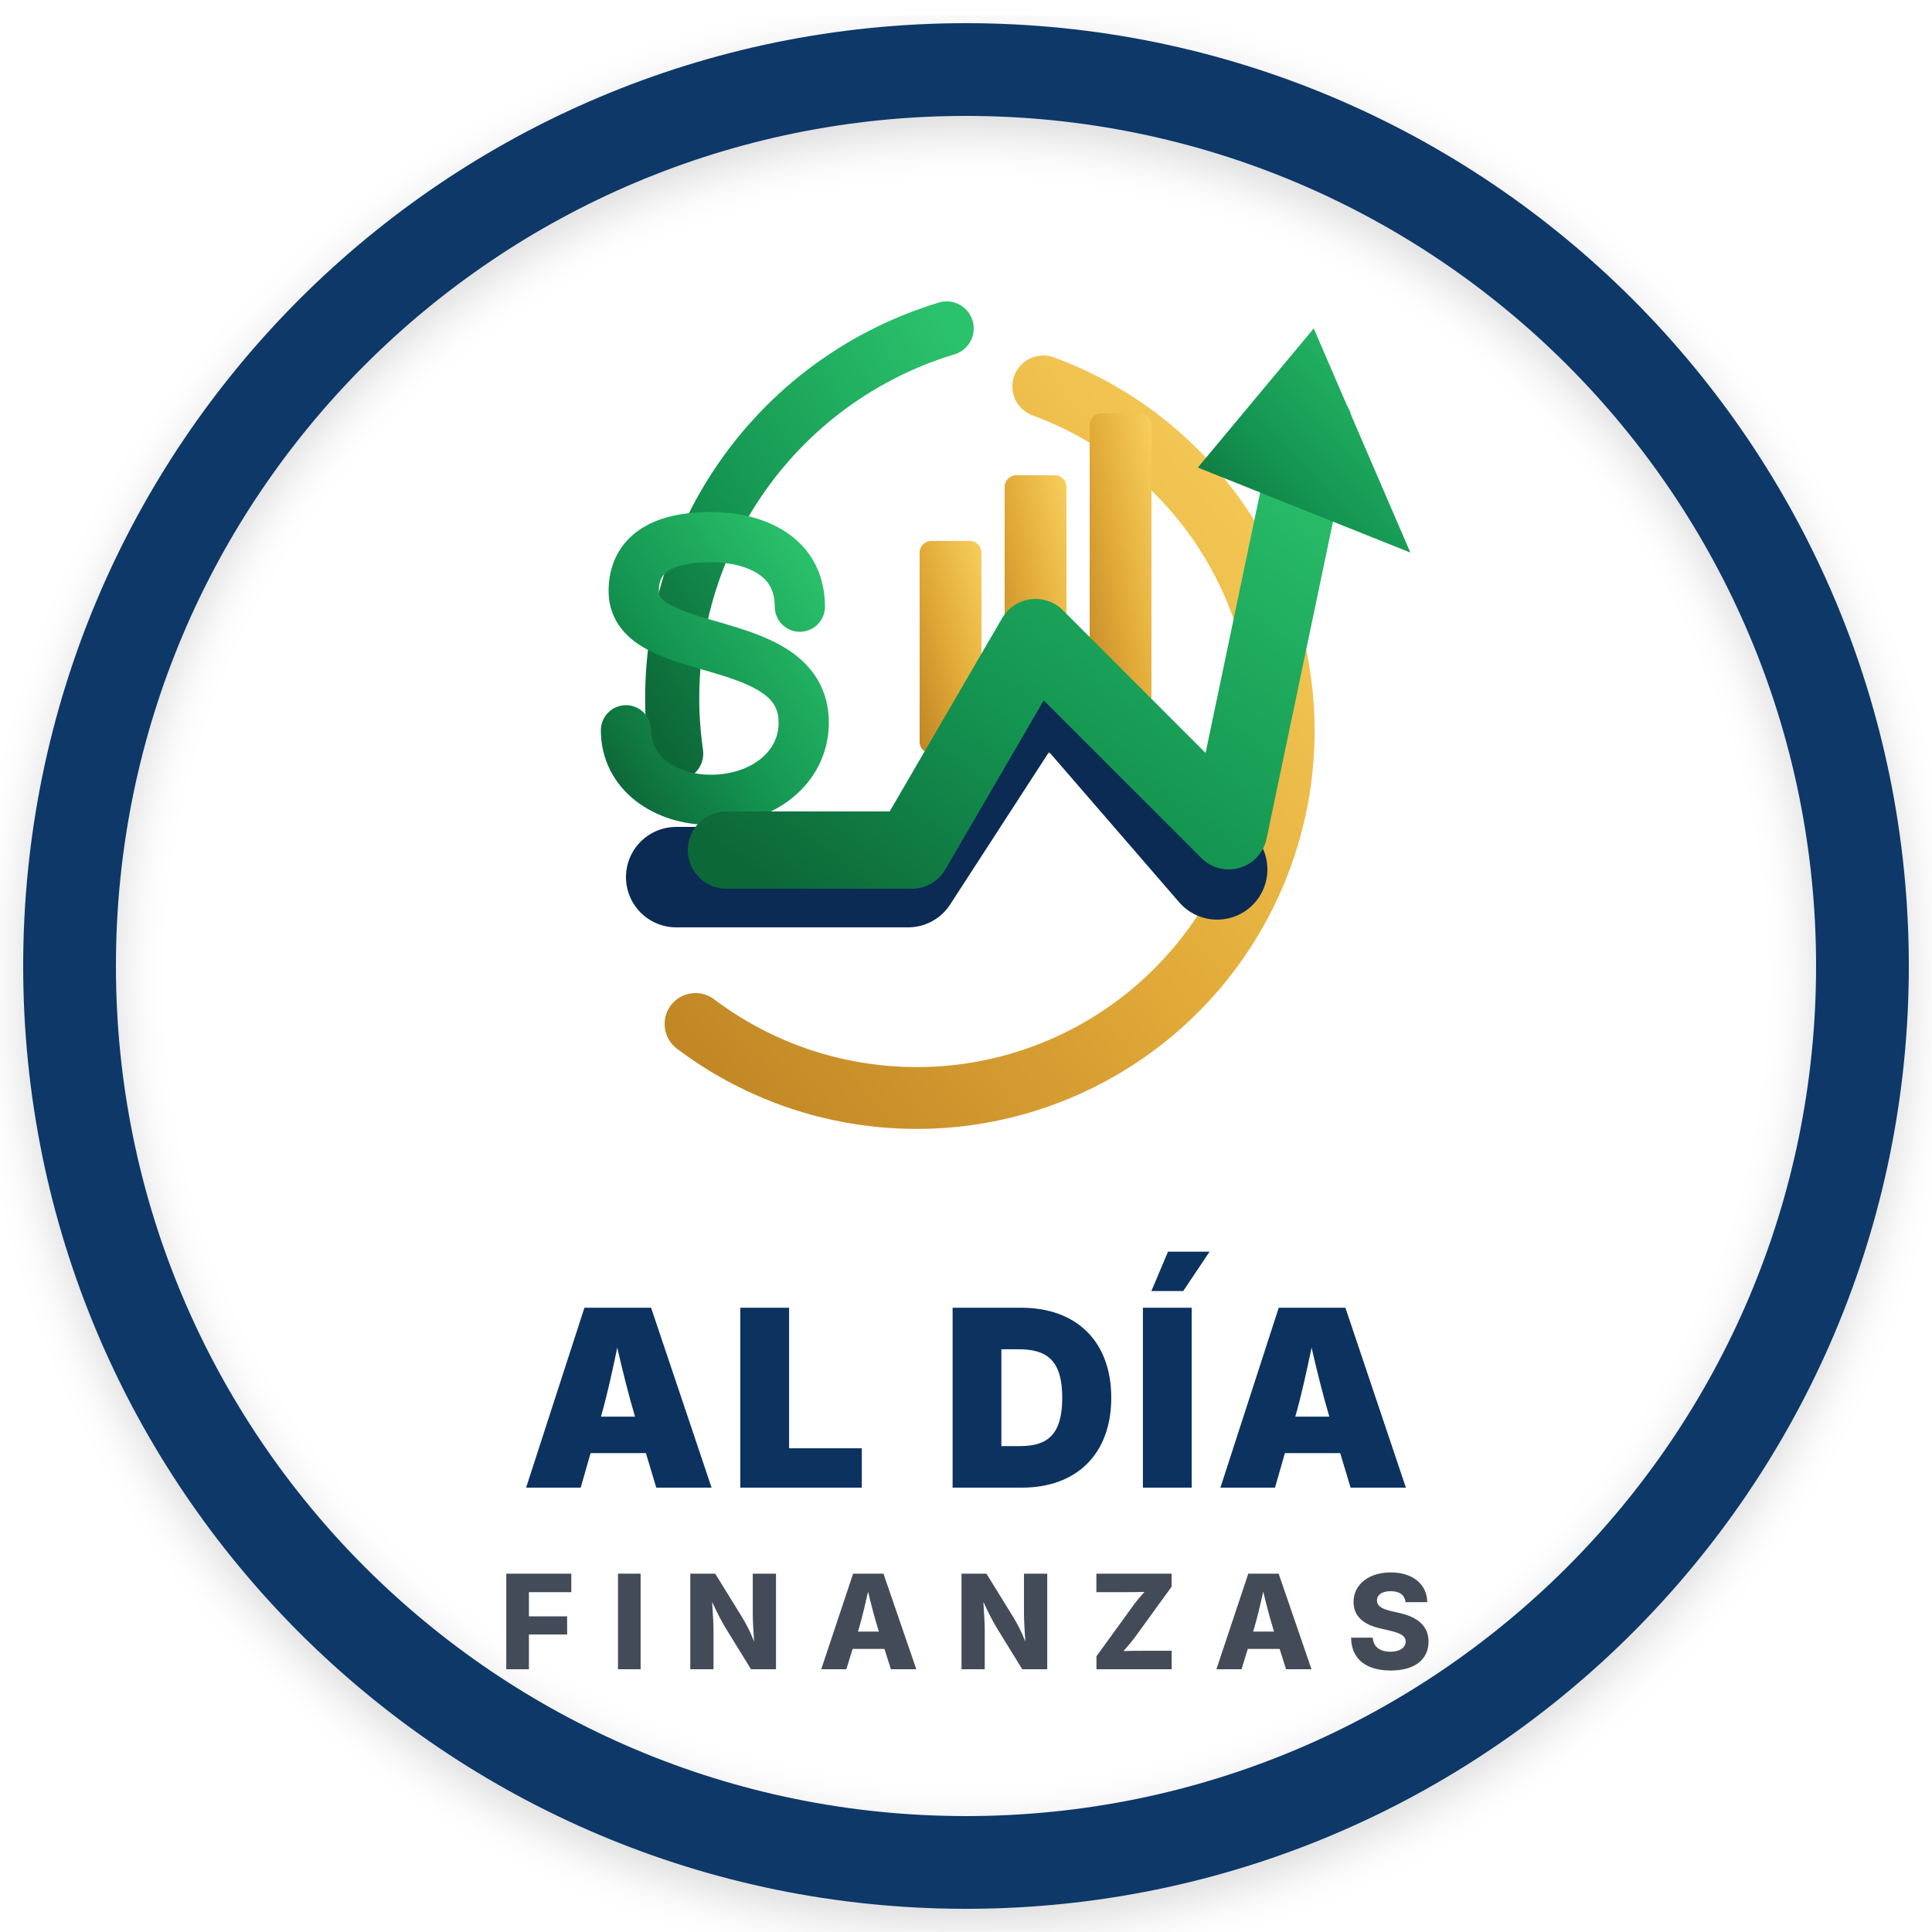
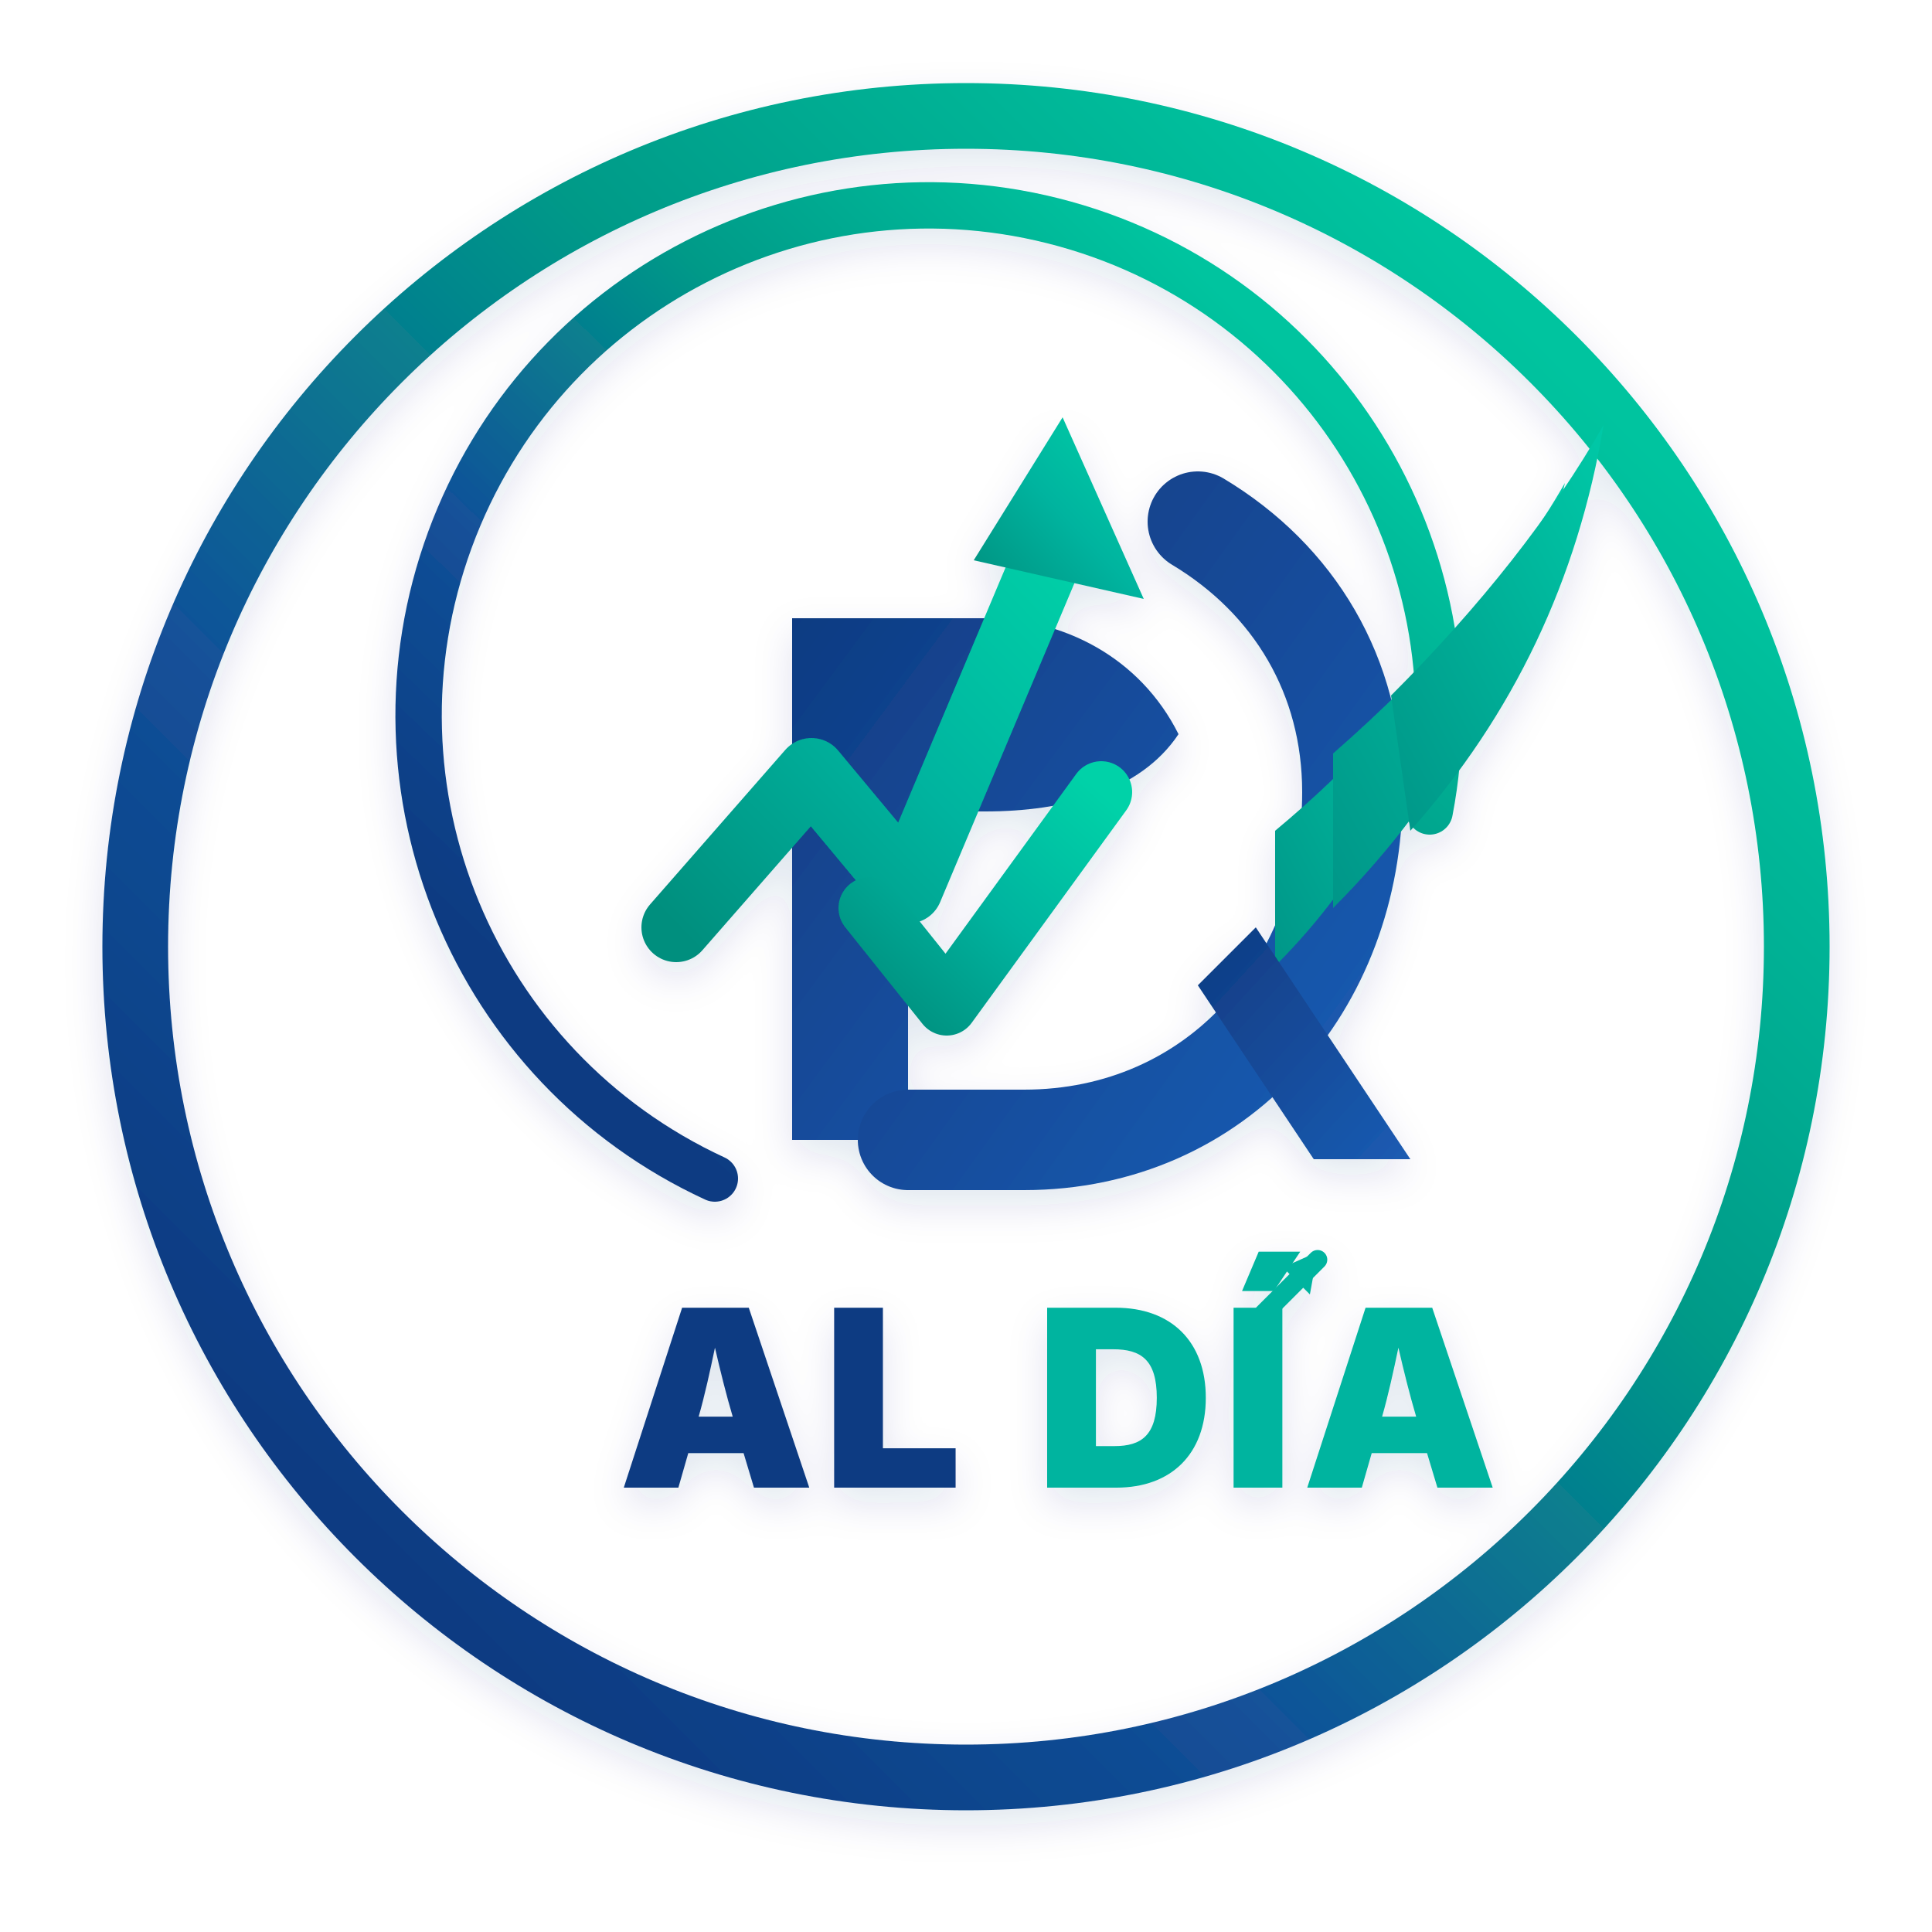
<svg xmlns="http://www.w3.org/2000/svg" viewBox="0 0 500 500" width="100%" height="100%">
  <defs>
-     <linearGradient id="circleGrad" x1="0%" y1="0%" x2="100%" y2="100%">
-       <stop offset="0%" stop-color="#0b2c58" />
-       <stop offset="100%" stop-color="#071d3c" />
+     <linearGradient id="ringGrad" x1="15%" y1="85%" x2="85%" y2="15%">
+       <stop offset="0%" stop-color="#0F3B82" />
+       <stop offset="30%" stop-color="#125199" />
+       <stop offset="65%" stop-color="#009A88" />
+       <stop offset="100%" stop-color="#00C49F" />
    </linearGradient>
-     <linearGradient id="greenArrowGrad" x1="0%" y1="100%" x2="100%" y2="0%">
-       <stop offset="0%" stop-color="#0d6838" />
-       <stop offset="40%" stop-color="#149551" />
-       <stop offset="100%" stop-color="#2bc26c" />
+     <linearGradient id="blueDGrad" x1="0%" y1="0%" x2="100%" y2="100%">
+       <stop offset="0%" stop-color="#0F3B82" />
+       <stop offset="100%" stop-color="#1B5CB3" />
    </linearGradient>
-     <linearGradient id="goldGrad" x1="0%" y1="100%" x2="100%" y2="0%">
-       <stop offset="0%" stop-color="#bf8524" />
-       <stop offset="50%" stop-color="#e2ab39" />
-       <stop offset="100%" stop-color="#f8cf5d" />
+     <linearGradient id="tealArrowGrad" x1="0%" y1="100%" x2="100%" y2="0%">
+       <stop offset="0%" stop-color="#008F7E" />
+       <stop offset="50%" stop-color="#00B49F" />
+       <stop offset="100%" stop-color="#00D2A8" />
    </linearGradient>
-     <linearGradient id="navyShadow" x1="0%" y1="0%" x2="0%" y2="100%">
-       <stop offset="0%" stop-color="#0b2b54" stop-opacity="0.9" />
-       <stop offset="100%" stop-color="#04142b" stop-opacity="0.95" />
+     <linearGradient id="wingGrad" x1="0%" y1="100%" x2="100%" y2="0%">
+       <stop offset="0%" stop-color="#009688" />
+       <stop offset="100%" stop-color="#00C9A7" />
    </linearGradient>
-     <filter id="subtleDrop" x="-10%" y="-10%" width="120%" height="120%">
-       <feDropShadow dx="0" dy="4" stdDeviation="6" flood-opacity="0.15" />
+     <filter id="softShadow" x="-10%" y="-10%" width="120%" height="120%">
+       <feDropShadow dx="0" dy="4" stdDeviation="5" flood-color="#0F3B82" flood-opacity="0.12" />
    </filter>
  </defs>
-   <circle cx="250" cy="250" r="232" fill="none" stroke="#0e3768" stroke-width="24" filter="url(#subtleDrop)" />
-   <g transform="translate(0, -25)">
-     <path d="M 270 125 A 95 95 0 1 1 180 290" fill="none" stroke="url(#goldGrad)" stroke-width="16" stroke-linecap="round" />
-     <rect x="238" y="165" width="16" height="55" rx="3" fill="url(#goldGrad)" />
-     <rect x="260" y="148" width="16" height="72" rx="3" fill="url(#goldGrad)" />
-     <rect x="282" y="132" width="16" height="88" rx="3" fill="url(#goldGrad)" />
-     <path d="M 245 110 A 100 100 0 0 0 175 220" fill="none" stroke="url(#greenArrowGrad)" stroke-width="14" stroke-linecap="round" />
-     <g transform="translate(162, 140)">
-       <path d="M 45 42 C 45 28 32 24 22 24 C 10 24 2 28 2 38 C 2 56 46 48 46 72 C 46 84 35 92 22 92 C 10 92 0 85 0 74" fill="none" stroke="url(#greenArrowGrad)" stroke-width="13" stroke-linecap="round" />
-       <line x1="22" y1="12" x2="22" y2="104" stroke="url(#greenArrowGrad)" stroke-width="9" stroke-linecap="round" />
+   <g id="aldia-logo-mark" filter="url(#softShadow)">
+     <circle cx="250" cy="245" r="215" fill="none" stroke="url(#ringGrad)" stroke-width="17" />
+     <path d="M 185 305 A 132 132 0 1 1 370 210" fill="none" stroke="url(#ringGrad)" stroke-width="12" stroke-linecap="round" />
+     <path d="M 205 160 L 255 160 C 275 160 295 170 305 190 L 305 190 C 295 205 275 210 255 210 L 235 210 L 235 295 L 205 295 Z" fill="url(#blueDGrad)" />
+     <path d="M 235 295 L 265 295 C 315 295 350 255 350 205 C 350 175 335 150 310 135" fill="none" stroke="url(#blueDGrad)" stroke-width="26" stroke-linecap="round" />
+     <path d="M 175 240 L 210 200 L 235 230 L 275 135" fill="none" stroke="url(#tealArrowGrad)" stroke-width="18" stroke-linecap="round" stroke-linejoin="round" />
+     <polygon points="275,108 296,155 252,145" fill="url(#tealArrowGrad)" />
+     <path d="M 225 235 L 245 260 L 285 205" fill="none" stroke="url(#tealArrowGrad)" stroke-width="16" stroke-linecap="round" stroke-linejoin="round" />
+     <path d="M 330 250 Q 365 215 375 165 Q 360 190 330 215 Z" fill="url(#wingGrad)" />
+     <path d="M 345 235 Q 390 190 405 125 Q 385 160 345 195 Z" fill="url(#wingGrad)" />
+     <path d="M 365 215 Q 405 170 415 110 Q 395 145 360 180 Z" fill="url(#wingGrad)" />
+     <path d="M 325 240 L 365 300 L 340 300 L 310 255 Z" fill="url(#blueDGrad)" />
+     <text x="160" y="385" font-family="'Inter', -apple-system, system-ui, sans-serif" font-size="64" font-weight="900" fill="#0F3B82" letter-spacing="2">
+       AL
+     </text>
+     <text x="268" y="385" font-family="'Inter', -apple-system, system-ui, sans-serif" font-size="64" font-weight="900" fill="#00B49F" letter-spacing="2">
+       DÍA
+     </text>
+     <g transform="translate(325, 320)">
+       <line x1="2" y1="20" x2="16" y2="6" stroke="#00B49F" stroke-width="5" stroke-linecap="round" />
+       <polygon points="16,4 7,8 14,15" fill="#00B49F" />
    </g>
-     <path d="M 175 252 L 235 252 L 270 198 L 315 250" fill="none" stroke="#0b2b54" stroke-width="26" stroke-linejoin="round" stroke-linecap="round" />
-     <path d="M 188 245 L 236 245 L 268 190 L 318 240 L 340 135" fill="none" stroke="url(#greenArrowGrad)" stroke-width="20" stroke-linejoin="round" stroke-linecap="round" />
-     <polygon points="340,110 365,168 310,146" fill="url(#greenArrowGrad)" />
  </g>
-   <text x="250" y="385" text-anchor="middle" font-family="system-ui, -apple-system, 'Outfit', 'Inter', sans-serif" font-size="64" font-weight="900" fill="#0c3260" letter-spacing="3">
-     AL DÍA
-   </text>
-   <text x="250" y="432" text-anchor="middle" font-family="system-ui, -apple-system, 'Outfit', 'Inter', sans-serif" font-size="34" font-weight="800" fill="#444b58" letter-spacing="9">
-     FINANZAS
-   </text>
</svg>
